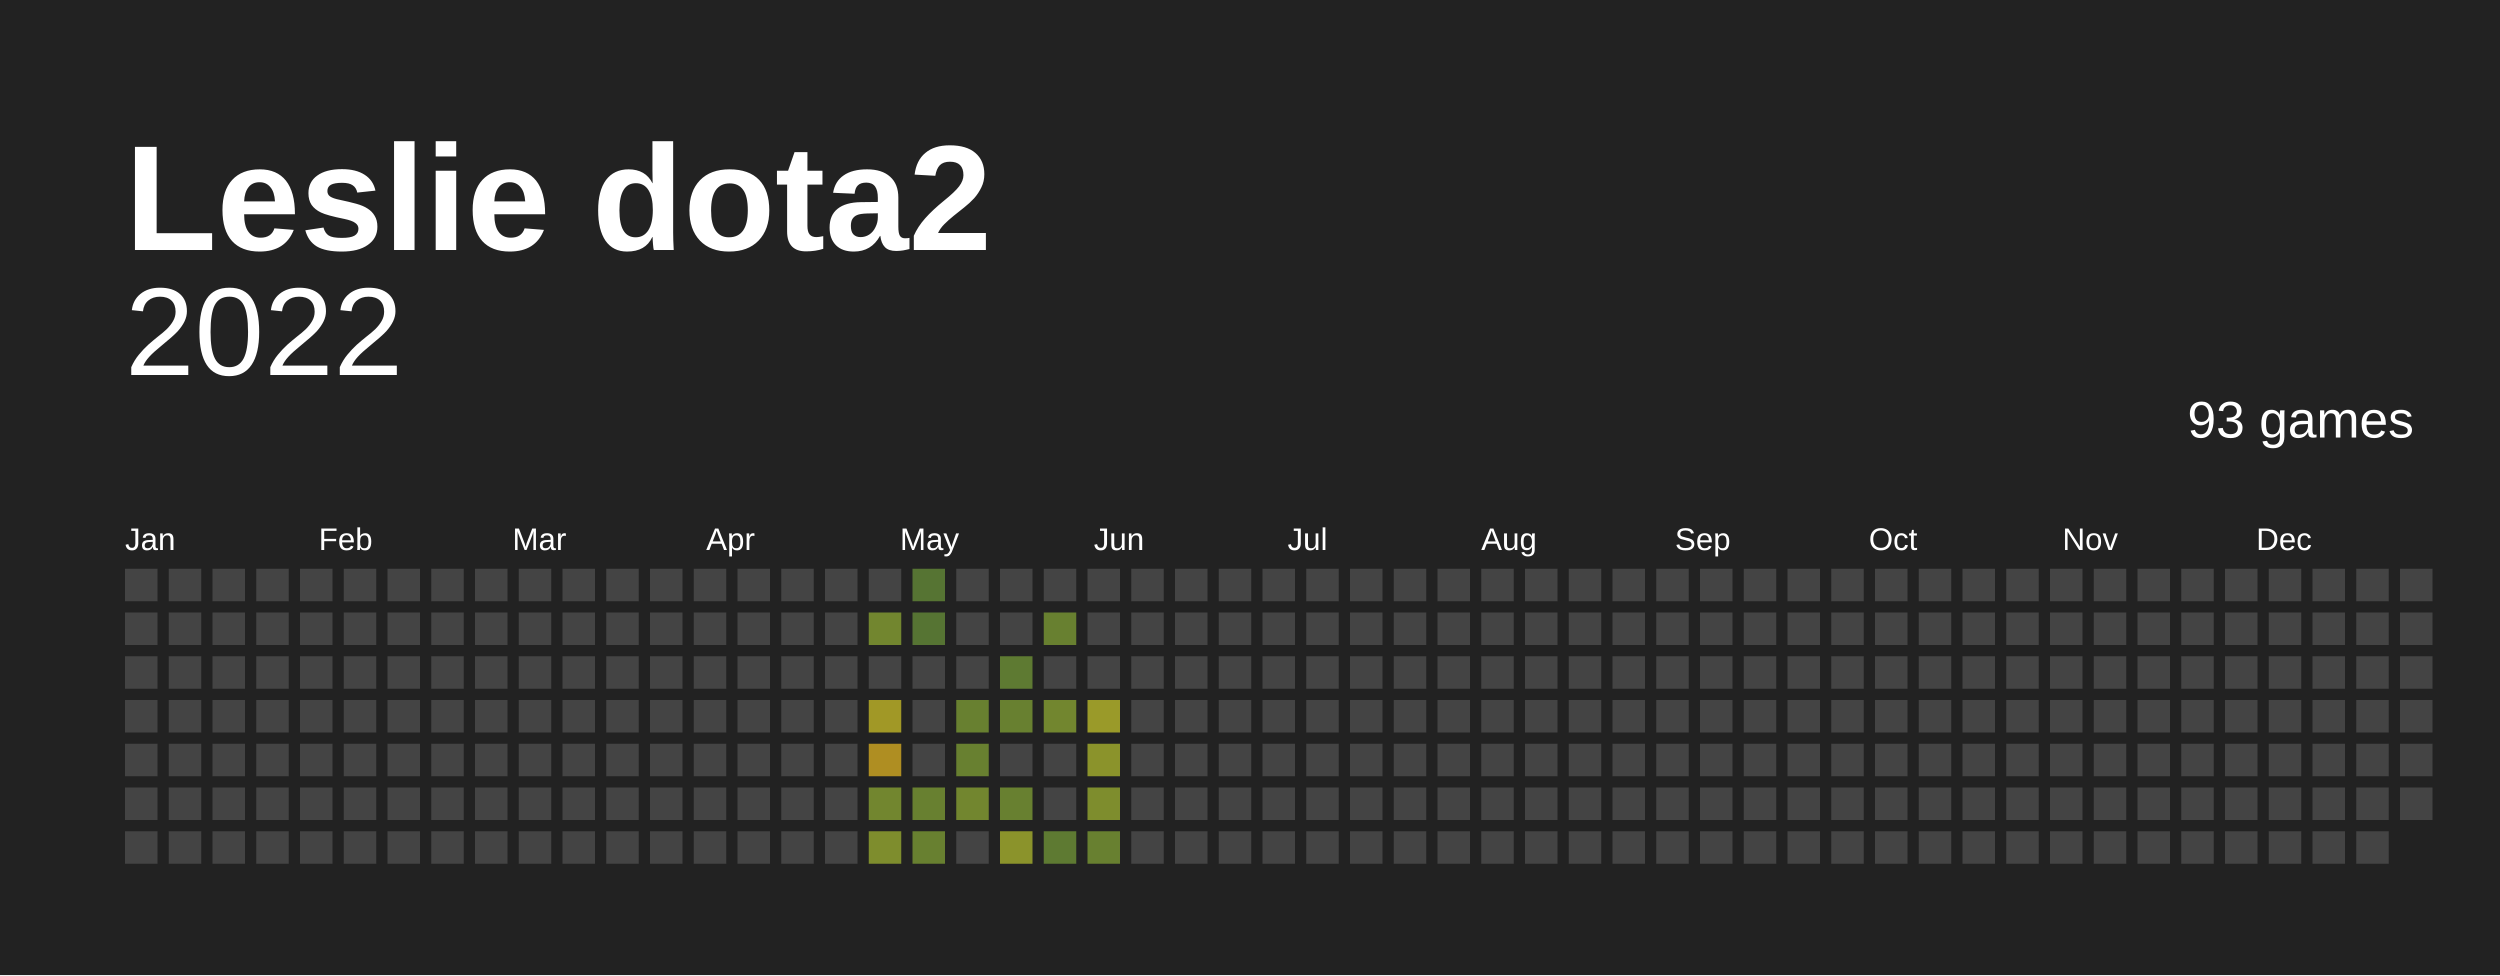
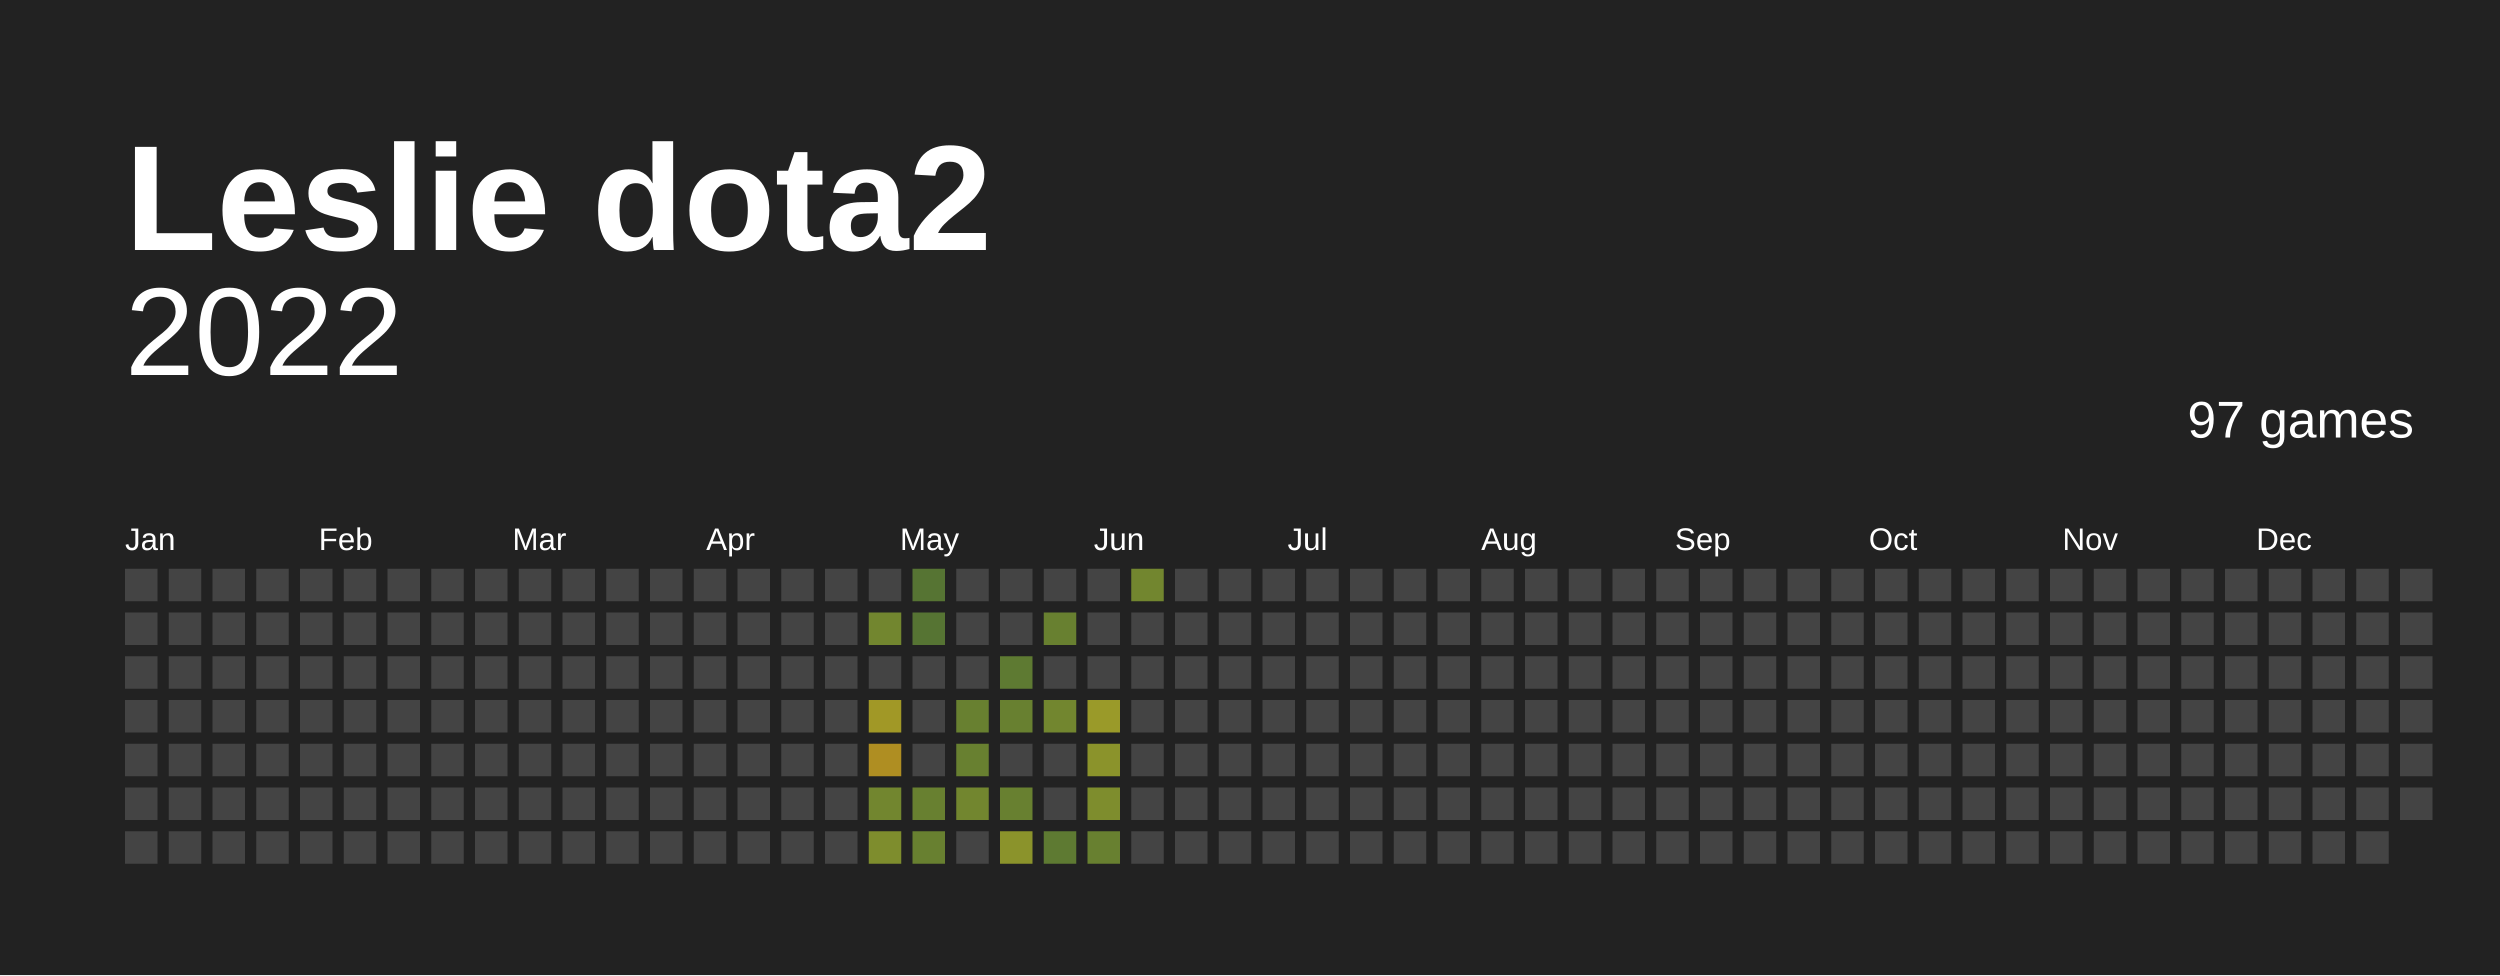
<svg xmlns="http://www.w3.org/2000/svg" baseProfile="full" height="78mm" version="1.1" viewBox="0,0,200,78" width="200mm">
  <defs />
  <rect fill="#222222" height="78" width="200" x="0" y="0" />
  <text fill="#FFFFFF" style="font-size:12px; font-family:Arial; font-weight:bold;" x="10" y="20">Leslie dota2</text>
  <text alignment-baseline="hanging" fill="#FFFFFF" style="font-size:10.0px; font-family:Arial;" x="10" y="30">2022</text>
-   <text alignment-baseline="hanging" fill="#FFFFFF" style="font-size:4.125px; font-family:Arial;" x="175" y="35">93 games</text>
+   <text alignment-baseline="hanging" fill="#FFFFFF" style="font-size:4.125px; font-family:Arial;" x="175" y="35">97 games</text>
  <text fill="#FFFFFF" style="font-size:2.5px; font-family:Arial" x="10.0" y="44">Jan</text>
  <text fill="#FFFFFF" style="font-size:2.5px; font-family:Arial" x="25.5" y="44">Feb</text>
  <text fill="#FFFFFF" style="font-size:2.5px; font-family:Arial" x="41.0" y="44">Mar</text>
  <text fill="#FFFFFF" style="font-size:2.5px; font-family:Arial" x="56.5" y="44">Apr</text>
  <text fill="#FFFFFF" style="font-size:2.5px; font-family:Arial" x="72.0" y="44">May</text>
  <text fill="#FFFFFF" style="font-size:2.5px; font-family:Arial" x="87.5" y="44">Jun</text>
  <text fill="#FFFFFF" style="font-size:2.5px; font-family:Arial" x="103.0" y="44">Jul</text>
  <text fill="#FFFFFF" style="font-size:2.5px; font-family:Arial" x="118.5" y="44">Aug</text>
  <text fill="#FFFFFF" style="font-size:2.5px; font-family:Arial" x="134.0" y="44">Sep</text>
  <text fill="#FFFFFF" style="font-size:2.5px; font-family:Arial" x="149.5" y="44">Oct</text>
  <text fill="#FFFFFF" style="font-size:2.5px; font-family:Arial" x="165.0" y="44">Nov</text>
  <text fill="#FFFFFF" style="font-size:2.5px; font-family:Arial" x="180.5" y="44">Dec</text>
  <rect fill="#444444" height="2.6" width="2.6" x="10.0" y="45.5" />
  <rect fill="#444444" height="2.6" width="2.6" x="10.0" y="49.0" />
  <rect fill="#444444" height="2.6" width="2.6" x="10.0" y="52.5" />
  <rect fill="#444444" height="2.6" width="2.6" x="10.0" y="56.0" />
  <rect fill="#444444" height="2.6" width="2.6" x="10.0" y="59.5" />
  <rect fill="#444444" height="2.6" width="2.6" x="10.0" y="63.0" />
  <rect fill="#444444" height="2.6" width="2.6" x="10.0" y="66.5" />
  <rect fill="#444444" height="2.6" width="2.6" x="13.5" y="45.5" />
  <rect fill="#444444" height="2.6" width="2.6" x="13.5" y="49.0" />
  <rect fill="#444444" height="2.6" width="2.6" x="13.5" y="52.5" />
  <rect fill="#444444" height="2.6" width="2.6" x="13.5" y="56.0" />
  <rect fill="#444444" height="2.6" width="2.6" x="13.5" y="59.5" />
  <rect fill="#444444" height="2.6" width="2.6" x="13.5" y="63.0" />
  <rect fill="#444444" height="2.6" width="2.6" x="13.5" y="66.5" />
  <rect fill="#444444" height="2.6" width="2.6" x="17.0" y="45.5" />
  <rect fill="#444444" height="2.6" width="2.6" x="17.0" y="49.0" />
  <rect fill="#444444" height="2.6" width="2.6" x="17.0" y="52.5" />
  <rect fill="#444444" height="2.6" width="2.6" x="17.0" y="56.0" />
  <rect fill="#444444" height="2.6" width="2.6" x="17.0" y="59.5" />
  <rect fill="#444444" height="2.6" width="2.6" x="17.0" y="63.0" />
  <rect fill="#444444" height="2.6" width="2.6" x="17.0" y="66.5" />
  <rect fill="#444444" height="2.6" width="2.6" x="20.5" y="45.5" />
  <rect fill="#444444" height="2.6" width="2.6" x="20.5" y="49.0" />
  <rect fill="#444444" height="2.6" width="2.6" x="20.5" y="52.5" />
  <rect fill="#444444" height="2.6" width="2.6" x="20.5" y="56.0" />
  <rect fill="#444444" height="2.6" width="2.6" x="20.5" y="59.5" />
  <rect fill="#444444" height="2.6" width="2.6" x="20.5" y="63.0" />
  <rect fill="#444444" height="2.6" width="2.6" x="20.5" y="66.5" />
  <rect fill="#444444" height="2.6" width="2.6" x="24.0" y="45.5" />
  <rect fill="#444444" height="2.6" width="2.6" x="24.0" y="49.0" />
  <rect fill="#444444" height="2.6" width="2.6" x="24.0" y="52.5" />
  <rect fill="#444444" height="2.6" width="2.6" x="24.0" y="56.0" />
  <rect fill="#444444" height="2.6" width="2.6" x="24.0" y="59.5" />
  <rect fill="#444444" height="2.6" width="2.6" x="24.0" y="63.0" />
  <rect fill="#444444" height="2.6" width="2.6" x="24.0" y="66.5" />
  <rect fill="#444444" height="2.6" width="2.6" x="27.5" y="45.5" />
  <rect fill="#444444" height="2.6" width="2.6" x="27.5" y="49.0" />
  <rect fill="#444444" height="2.6" width="2.6" x="27.5" y="52.5" />
  <rect fill="#444444" height="2.6" width="2.6" x="27.5" y="56.0" />
  <rect fill="#444444" height="2.6" width="2.6" x="27.5" y="59.5" />
  <rect fill="#444444" height="2.6" width="2.6" x="27.5" y="63.0" />
  <rect fill="#444444" height="2.6" width="2.6" x="27.5" y="66.5" />
  <rect fill="#444444" height="2.6" width="2.6" x="31.0" y="45.5" />
  <rect fill="#444444" height="2.6" width="2.6" x="31.0" y="49.0" />
  <rect fill="#444444" height="2.6" width="2.6" x="31.0" y="52.5" />
  <rect fill="#444444" height="2.6" width="2.6" x="31.0" y="56.0" />
  <rect fill="#444444" height="2.6" width="2.6" x="31.0" y="59.5" />
  <rect fill="#444444" height="2.6" width="2.6" x="31.0" y="63.0" />
  <rect fill="#444444" height="2.6" width="2.6" x="31.0" y="66.5" />
  <rect fill="#444444" height="2.6" width="2.6" x="34.5" y="45.5" />
  <rect fill="#444444" height="2.6" width="2.6" x="34.5" y="49.0" />
  <rect fill="#444444" height="2.6" width="2.6" x="34.5" y="52.5" />
  <rect fill="#444444" height="2.6" width="2.6" x="34.5" y="56.0" />
  <rect fill="#444444" height="2.6" width="2.6" x="34.5" y="59.5" />
  <rect fill="#444444" height="2.6" width="2.6" x="34.5" y="63.0" />
  <rect fill="#444444" height="2.6" width="2.6" x="34.5" y="66.5" />
  <rect fill="#444444" height="2.6" width="2.6" x="38.0" y="45.5" />
  <rect fill="#444444" height="2.6" width="2.6" x="38.0" y="49.0" />
  <rect fill="#444444" height="2.6" width="2.6" x="38.0" y="52.5" />
  <rect fill="#444444" height="2.6" width="2.6" x="38.0" y="56.0" />
  <rect fill="#444444" height="2.6" width="2.6" x="38.0" y="59.5" />
  <rect fill="#444444" height="2.6" width="2.6" x="38.0" y="63.0" />
  <rect fill="#444444" height="2.6" width="2.6" x="38.0" y="66.5" />
  <rect fill="#444444" height="2.6" width="2.6" x="41.5" y="45.5" />
  <rect fill="#444444" height="2.6" width="2.6" x="41.5" y="49.0" />
  <rect fill="#444444" height="2.6" width="2.6" x="41.5" y="52.5" />
  <rect fill="#444444" height="2.6" width="2.6" x="41.5" y="56.0" />
  <rect fill="#444444" height="2.6" width="2.6" x="41.5" y="59.5" />
  <rect fill="#444444" height="2.6" width="2.6" x="41.5" y="63.0" />
  <rect fill="#444444" height="2.6" width="2.6" x="41.5" y="66.5" />
  <rect fill="#444444" height="2.6" width="2.6" x="45.0" y="45.5" />
  <rect fill="#444444" height="2.6" width="2.6" x="45.0" y="49.0" />
  <rect fill="#444444" height="2.6" width="2.6" x="45.0" y="52.5" />
  <rect fill="#444444" height="2.6" width="2.6" x="45.0" y="56.0" />
  <rect fill="#444444" height="2.6" width="2.6" x="45.0" y="59.5" />
  <rect fill="#444444" height="2.6" width="2.6" x="45.0" y="63.0" />
  <rect fill="#444444" height="2.6" width="2.6" x="45.0" y="66.5" />
  <rect fill="#444444" height="2.6" width="2.6" x="48.5" y="45.5" />
  <rect fill="#444444" height="2.6" width="2.6" x="48.5" y="49.0" />
  <rect fill="#444444" height="2.6" width="2.6" x="48.5" y="52.5" />
  <rect fill="#444444" height="2.6" width="2.6" x="48.5" y="56.0" />
  <rect fill="#444444" height="2.6" width="2.6" x="48.5" y="59.5" />
  <rect fill="#444444" height="2.6" width="2.6" x="48.5" y="63.0" />
  <rect fill="#444444" height="2.6" width="2.6" x="48.5" y="66.5" />
  <rect fill="#444444" height="2.6" width="2.6" x="52.0" y="45.5" />
  <rect fill="#444444" height="2.6" width="2.6" x="52.0" y="49.0" />
  <rect fill="#444444" height="2.6" width="2.6" x="52.0" y="52.5" />
  <rect fill="#444444" height="2.6" width="2.6" x="52.0" y="56.0" />
  <rect fill="#444444" height="2.6" width="2.6" x="52.0" y="59.5" />
  <rect fill="#444444" height="2.6" width="2.6" x="52.0" y="63.0" />
  <rect fill="#444444" height="2.6" width="2.6" x="52.0" y="66.5" />
  <rect fill="#444444" height="2.6" width="2.6" x="55.5" y="45.5" />
  <rect fill="#444444" height="2.6" width="2.6" x="55.5" y="49.0" />
  <rect fill="#444444" height="2.6" width="2.6" x="55.5" y="52.5" />
  <rect fill="#444444" height="2.6" width="2.6" x="55.5" y="56.0" />
  <rect fill="#444444" height="2.6" width="2.6" x="55.5" y="59.5" />
  <rect fill="#444444" height="2.6" width="2.6" x="55.5" y="63.0" />
  <rect fill="#444444" height="2.6" width="2.6" x="55.5" y="66.5" />
  <rect fill="#444444" height="2.6" width="2.6" x="59.0" y="45.5" />
  <rect fill="#444444" height="2.6" width="2.6" x="59.0" y="49.0" />
  <rect fill="#444444" height="2.6" width="2.6" x="59.0" y="52.5" />
  <rect fill="#444444" height="2.6" width="2.6" x="59.0" y="56.0" />
  <rect fill="#444444" height="2.6" width="2.6" x="59.0" y="59.5" />
  <rect fill="#444444" height="2.6" width="2.6" x="59.0" y="63.0" />
  <rect fill="#444444" height="2.6" width="2.6" x="59.0" y="66.5" />
  <rect fill="#444444" height="2.6" width="2.6" x="62.5" y="45.5" />
  <rect fill="#444444" height="2.6" width="2.6" x="62.5" y="49.0" />
  <rect fill="#444444" height="2.6" width="2.6" x="62.5" y="52.5" />
  <rect fill="#444444" height="2.6" width="2.6" x="62.5" y="56.0" />
  <rect fill="#444444" height="2.6" width="2.6" x="62.5" y="59.5" />
  <rect fill="#444444" height="2.6" width="2.6" x="62.5" y="63.0" />
  <rect fill="#444444" height="2.6" width="2.6" x="62.5" y="66.5" />
  <rect fill="#444444" height="2.6" width="2.6" x="66.0" y="45.5" />
  <rect fill="#444444" height="2.6" width="2.6" x="66.0" y="49.0" />
  <rect fill="#444444" height="2.6" width="2.6" x="66.0" y="52.5" />
  <rect fill="#444444" height="2.6" width="2.6" x="66.0" y="56.0" />
  <rect fill="#444444" height="2.6" width="2.6" x="66.0" y="59.5" />
  <rect fill="#444444" height="2.6" width="2.6" x="66.0" y="63.0" />
  <rect fill="#444444" height="2.6" width="2.6" x="66.0" y="66.5" />
  <rect fill="#444444" height="2.6" width="2.6" x="69.5" y="45.5" />
  <rect fill="#72862f" height="2.6" width="2.6" x="69.5" y="49.0" />
  <rect fill="#444444" height="2.6" width="2.6" x="69.5" y="52.5" />
  <rect fill="#a19826" height="2.6" width="2.6" x="69.5" y="56.0" />
  <rect fill="#af8e22" height="2.6" width="2.6" x="69.5" y="59.5" />
  <rect fill="#72862f" height="2.6" width="2.6" x="69.5" y="63.0" />
  <rect fill="#7e8d2d" height="2.6" width="2.6" x="69.5" y="66.5" />
  <rect fill="#567433" height="2.6" width="2.6" x="73.0" y="45.5" />
  <rect fill="#567433" height="2.6" width="2.6" x="73.0" y="49.0" />
  <rect fill="#444444" height="2.6" width="2.6" x="73.0" y="52.5" />
  <rect fill="#444444" height="2.6" width="2.6" x="73.0" y="56.0" />
  <rect fill="#444444" height="2.6" width="2.6" x="73.0" y="59.5" />
  <rect fill="#688030" height="2.6" width="2.6" x="73.0" y="63.0" />
  <rect fill="#688030" height="2.6" width="2.6" x="73.0" y="66.5" />
  <rect fill="#444444" height="2.6" width="2.6" x="76.5" y="45.5" />
  <rect fill="#444444" height="2.6" width="2.6" x="76.5" y="49.0" />
  <rect fill="#444444" height="2.6" width="2.6" x="76.5" y="52.5" />
  <rect fill="#688030" height="2.6" width="2.6" x="76.5" y="56.0" />
  <rect fill="#688030" height="2.6" width="2.6" x="76.5" y="59.5" />
  <rect fill="#72862f" height="2.6" width="2.6" x="76.5" y="63.0" />
  <rect fill="#444444" height="2.6" width="2.6" x="76.5" y="66.5" />
  <rect fill="#444444" height="2.6" width="2.6" x="80.0" y="45.5" />
  <rect fill="#444444" height="2.6" width="2.6" x="80.0" y="49.0" />
  <rect fill="#5e7a32" height="2.6" width="2.6" x="80.0" y="52.5" />
  <rect fill="#688030" height="2.6" width="2.6" x="80.0" y="56.0" />
  <rect fill="#444444" height="2.6" width="2.6" x="80.0" y="59.5" />
  <rect fill="#688030" height="2.6" width="2.6" x="80.0" y="63.0" />
  <rect fill="#8b932b" height="2.6" width="2.6" x="80.0" y="66.5" />
  <rect fill="#444444" height="2.6" width="2.6" x="83.5" y="45.5" />
  <rect fill="#688030" height="2.6" width="2.6" x="83.5" y="49.0" />
  <rect fill="#444444" height="2.6" width="2.6" x="83.5" y="52.5" />
  <rect fill="#72862f" height="2.6" width="2.6" x="83.5" y="56.0" />
  <rect fill="#444444" height="2.6" width="2.6" x="83.5" y="59.5" />
  <rect fill="#444444" height="2.6" width="2.6" x="83.5" y="63.0" />
  <rect fill="#5e7a32" height="2.6" width="2.6" x="83.5" y="66.5" />
  <rect fill="#444444" height="2.6" width="2.6" x="87.0" y="45.5" />
  <rect fill="#444444" height="2.6" width="2.6" x="87.0" y="49.0" />
  <rect fill="#444444" height="2.6" width="2.6" x="87.0" y="52.5" />
  <rect fill="#9a9a29" height="2.6" width="2.6" x="87.0" y="56.0" />
  <rect fill="#8b932b" height="2.6" width="2.6" x="87.0" y="59.5" />
  <rect fill="#7e8d2d" height="2.6" width="2.6" x="87.0" y="63.0" />
  <rect fill="#688030" height="2.6" width="2.6" x="87.0" y="66.5" />
-   <rect fill="#444444" height="2.6" width="2.6" x="90.5" y="45.5" />
+   <rect fill="#72862f" height="2.6" width="2.6" x="90.5" y="45.5" />
  <rect fill="#444444" height="2.6" width="2.6" x="90.5" y="49.0" />
  <rect fill="#444444" height="2.6" width="2.6" x="90.5" y="52.5" />
  <rect fill="#444444" height="2.6" width="2.6" x="90.5" y="56.0" />
  <rect fill="#444444" height="2.6" width="2.6" x="90.5" y="59.5" />
  <rect fill="#444444" height="2.6" width="2.6" x="90.5" y="63.0" />
  <rect fill="#444444" height="2.6" width="2.6" x="90.5" y="66.5" />
  <rect fill="#444444" height="2.6" width="2.6" x="94.0" y="45.5" />
  <rect fill="#444444" height="2.6" width="2.6" x="94.0" y="49.0" />
  <rect fill="#444444" height="2.6" width="2.6" x="94.0" y="52.5" />
  <rect fill="#444444" height="2.6" width="2.6" x="94.0" y="56.0" />
  <rect fill="#444444" height="2.6" width="2.6" x="94.0" y="59.5" />
  <rect fill="#444444" height="2.6" width="2.6" x="94.0" y="63.0" />
  <rect fill="#444444" height="2.6" width="2.6" x="94.0" y="66.5" />
  <rect fill="#444444" height="2.6" width="2.6" x="97.5" y="45.5" />
  <rect fill="#444444" height="2.6" width="2.6" x="97.5" y="49.0" />
  <rect fill="#444444" height="2.6" width="2.6" x="97.5" y="52.5" />
  <rect fill="#444444" height="2.6" width="2.6" x="97.5" y="56.0" />
  <rect fill="#444444" height="2.6" width="2.6" x="97.5" y="59.5" />
  <rect fill="#444444" height="2.6" width="2.6" x="97.5" y="63.0" />
  <rect fill="#444444" height="2.6" width="2.6" x="97.5" y="66.5" />
  <rect fill="#444444" height="2.6" width="2.6" x="101.0" y="45.5" />
  <rect fill="#444444" height="2.6" width="2.6" x="101.0" y="49.0" />
  <rect fill="#444444" height="2.6" width="2.6" x="101.0" y="52.5" />
  <rect fill="#444444" height="2.6" width="2.6" x="101.0" y="56.0" />
  <rect fill="#444444" height="2.6" width="2.6" x="101.0" y="59.5" />
  <rect fill="#444444" height="2.6" width="2.6" x="101.0" y="63.0" />
  <rect fill="#444444" height="2.6" width="2.6" x="101.0" y="66.5" />
  <rect fill="#444444" height="2.6" width="2.6" x="104.5" y="45.5" />
  <rect fill="#444444" height="2.6" width="2.6" x="104.5" y="49.0" />
  <rect fill="#444444" height="2.6" width="2.6" x="104.5" y="52.5" />
  <rect fill="#444444" height="2.6" width="2.6" x="104.5" y="56.0" />
  <rect fill="#444444" height="2.6" width="2.6" x="104.5" y="59.5" />
  <rect fill="#444444" height="2.6" width="2.6" x="104.5" y="63.0" />
  <rect fill="#444444" height="2.6" width="2.6" x="104.5" y="66.5" />
  <rect fill="#444444" height="2.6" width="2.6" x="108.0" y="45.5" />
  <rect fill="#444444" height="2.6" width="2.6" x="108.0" y="49.0" />
  <rect fill="#444444" height="2.6" width="2.6" x="108.0" y="52.5" />
  <rect fill="#444444" height="2.6" width="2.6" x="108.0" y="56.0" />
  <rect fill="#444444" height="2.6" width="2.6" x="108.0" y="59.5" />
  <rect fill="#444444" height="2.6" width="2.6" x="108.0" y="63.0" />
  <rect fill="#444444" height="2.6" width="2.6" x="108.0" y="66.5" />
  <rect fill="#444444" height="2.6" width="2.6" x="111.5" y="45.5" />
  <rect fill="#444444" height="2.6" width="2.6" x="111.5" y="49.0" />
  <rect fill="#444444" height="2.6" width="2.6" x="111.5" y="52.5" />
  <rect fill="#444444" height="2.6" width="2.6" x="111.5" y="56.0" />
  <rect fill="#444444" height="2.6" width="2.6" x="111.5" y="59.5" />
  <rect fill="#444444" height="2.6" width="2.6" x="111.5" y="63.0" />
  <rect fill="#444444" height="2.6" width="2.6" x="111.5" y="66.5" />
  <rect fill="#444444" height="2.6" width="2.6" x="115.0" y="45.5" />
  <rect fill="#444444" height="2.6" width="2.6" x="115.0" y="49.0" />
  <rect fill="#444444" height="2.6" width="2.6" x="115.0" y="52.5" />
  <rect fill="#444444" height="2.6" width="2.6" x="115.0" y="56.0" />
  <rect fill="#444444" height="2.6" width="2.6" x="115.0" y="59.5" />
  <rect fill="#444444" height="2.6" width="2.6" x="115.0" y="63.0" />
  <rect fill="#444444" height="2.6" width="2.6" x="115.0" y="66.5" />
  <rect fill="#444444" height="2.6" width="2.6" x="118.5" y="45.5" />
  <rect fill="#444444" height="2.6" width="2.6" x="118.5" y="49.0" />
  <rect fill="#444444" height="2.6" width="2.6" x="118.5" y="52.5" />
  <rect fill="#444444" height="2.6" width="2.6" x="118.5" y="56.0" />
  <rect fill="#444444" height="2.6" width="2.6" x="118.5" y="59.5" />
  <rect fill="#444444" height="2.6" width="2.6" x="118.5" y="63.0" />
  <rect fill="#444444" height="2.6" width="2.6" x="118.5" y="66.5" />
  <rect fill="#444444" height="2.6" width="2.6" x="122.0" y="45.5" />
  <rect fill="#444444" height="2.6" width="2.6" x="122.0" y="49.0" />
  <rect fill="#444444" height="2.6" width="2.6" x="122.0" y="52.5" />
  <rect fill="#444444" height="2.6" width="2.6" x="122.0" y="56.0" />
  <rect fill="#444444" height="2.6" width="2.6" x="122.0" y="59.5" />
  <rect fill="#444444" height="2.6" width="2.6" x="122.0" y="63.0" />
  <rect fill="#444444" height="2.6" width="2.6" x="122.0" y="66.5" />
  <rect fill="#444444" height="2.6" width="2.6" x="125.5" y="45.5" />
  <rect fill="#444444" height="2.6" width="2.6" x="125.5" y="49.0" />
  <rect fill="#444444" height="2.6" width="2.6" x="125.5" y="52.5" />
  <rect fill="#444444" height="2.6" width="2.6" x="125.5" y="56.0" />
  <rect fill="#444444" height="2.6" width="2.6" x="125.5" y="59.5" />
  <rect fill="#444444" height="2.6" width="2.6" x="125.5" y="63.0" />
  <rect fill="#444444" height="2.6" width="2.6" x="125.5" y="66.5" />
  <rect fill="#444444" height="2.6" width="2.6" x="129.0" y="45.5" />
  <rect fill="#444444" height="2.6" width="2.6" x="129.0" y="49.0" />
  <rect fill="#444444" height="2.6" width="2.6" x="129.0" y="52.5" />
  <rect fill="#444444" height="2.6" width="2.6" x="129.0" y="56.0" />
  <rect fill="#444444" height="2.6" width="2.6" x="129.0" y="59.5" />
  <rect fill="#444444" height="2.6" width="2.6" x="129.0" y="63.0" />
  <rect fill="#444444" height="2.6" width="2.6" x="129.0" y="66.5" />
  <rect fill="#444444" height="2.6" width="2.6" x="132.5" y="45.5" />
  <rect fill="#444444" height="2.6" width="2.6" x="132.5" y="49.0" />
  <rect fill="#444444" height="2.6" width="2.6" x="132.5" y="52.5" />
  <rect fill="#444444" height="2.6" width="2.6" x="132.5" y="56.0" />
  <rect fill="#444444" height="2.6" width="2.6" x="132.5" y="59.5" />
  <rect fill="#444444" height="2.6" width="2.6" x="132.5" y="63.0" />
  <rect fill="#444444" height="2.6" width="2.6" x="132.5" y="66.5" />
  <rect fill="#444444" height="2.6" width="2.6" x="136.0" y="45.5" />
  <rect fill="#444444" height="2.6" width="2.6" x="136.0" y="49.0" />
  <rect fill="#444444" height="2.6" width="2.6" x="136.0" y="52.5" />
  <rect fill="#444444" height="2.6" width="2.6" x="136.0" y="56.0" />
  <rect fill="#444444" height="2.6" width="2.6" x="136.0" y="59.5" />
  <rect fill="#444444" height="2.6" width="2.6" x="136.0" y="63.0" />
  <rect fill="#444444" height="2.6" width="2.6" x="136.0" y="66.5" />
  <rect fill="#444444" height="2.6" width="2.6" x="139.5" y="45.5" />
  <rect fill="#444444" height="2.6" width="2.6" x="139.5" y="49.0" />
  <rect fill="#444444" height="2.6" width="2.6" x="139.5" y="52.5" />
  <rect fill="#444444" height="2.6" width="2.6" x="139.5" y="56.0" />
  <rect fill="#444444" height="2.6" width="2.6" x="139.5" y="59.5" />
  <rect fill="#444444" height="2.6" width="2.6" x="139.5" y="63.0" />
  <rect fill="#444444" height="2.6" width="2.6" x="139.5" y="66.5" />
  <rect fill="#444444" height="2.6" width="2.6" x="143.0" y="45.5" />
  <rect fill="#444444" height="2.6" width="2.6" x="143.0" y="49.0" />
  <rect fill="#444444" height="2.6" width="2.6" x="143.0" y="52.5" />
  <rect fill="#444444" height="2.6" width="2.6" x="143.0" y="56.0" />
  <rect fill="#444444" height="2.6" width="2.6" x="143.0" y="59.5" />
  <rect fill="#444444" height="2.6" width="2.6" x="143.0" y="63.0" />
  <rect fill="#444444" height="2.6" width="2.6" x="143.0" y="66.5" />
  <rect fill="#444444" height="2.6" width="2.6" x="146.5" y="45.5" />
  <rect fill="#444444" height="2.6" width="2.6" x="146.5" y="49.0" />
  <rect fill="#444444" height="2.6" width="2.6" x="146.5" y="52.5" />
  <rect fill="#444444" height="2.6" width="2.6" x="146.5" y="56.0" />
  <rect fill="#444444" height="2.6" width="2.6" x="146.5" y="59.5" />
  <rect fill="#444444" height="2.6" width="2.6" x="146.5" y="63.0" />
  <rect fill="#444444" height="2.6" width="2.6" x="146.5" y="66.5" />
  <rect fill="#444444" height="2.6" width="2.6" x="150.0" y="45.5" />
  <rect fill="#444444" height="2.6" width="2.6" x="150.0" y="49.0" />
  <rect fill="#444444" height="2.6" width="2.6" x="150.0" y="52.5" />
  <rect fill="#444444" height="2.6" width="2.6" x="150.0" y="56.0" />
  <rect fill="#444444" height="2.6" width="2.6" x="150.0" y="59.5" />
  <rect fill="#444444" height="2.6" width="2.6" x="150.0" y="63.0" />
  <rect fill="#444444" height="2.6" width="2.6" x="150.0" y="66.5" />
  <rect fill="#444444" height="2.6" width="2.6" x="153.5" y="45.5" />
  <rect fill="#444444" height="2.6" width="2.6" x="153.5" y="49.0" />
  <rect fill="#444444" height="2.6" width="2.6" x="153.5" y="52.5" />
  <rect fill="#444444" height="2.6" width="2.6" x="153.5" y="56.0" />
  <rect fill="#444444" height="2.6" width="2.6" x="153.5" y="59.5" />
  <rect fill="#444444" height="2.6" width="2.6" x="153.5" y="63.0" />
  <rect fill="#444444" height="2.6" width="2.6" x="153.5" y="66.5" />
  <rect fill="#444444" height="2.6" width="2.6" x="157.0" y="45.5" />
  <rect fill="#444444" height="2.6" width="2.6" x="157.0" y="49.0" />
  <rect fill="#444444" height="2.6" width="2.6" x="157.0" y="52.5" />
  <rect fill="#444444" height="2.6" width="2.6" x="157.0" y="56.0" />
  <rect fill="#444444" height="2.6" width="2.6" x="157.0" y="59.5" />
  <rect fill="#444444" height="2.6" width="2.6" x="157.0" y="63.0" />
  <rect fill="#444444" height="2.6" width="2.6" x="157.0" y="66.5" />
  <rect fill="#444444" height="2.6" width="2.6" x="160.5" y="45.5" />
  <rect fill="#444444" height="2.6" width="2.6" x="160.5" y="49.0" />
  <rect fill="#444444" height="2.6" width="2.6" x="160.5" y="52.5" />
  <rect fill="#444444" height="2.6" width="2.6" x="160.5" y="56.0" />
  <rect fill="#444444" height="2.6" width="2.6" x="160.5" y="59.5" />
  <rect fill="#444444" height="2.6" width="2.6" x="160.5" y="63.0" />
  <rect fill="#444444" height="2.6" width="2.6" x="160.5" y="66.5" />
  <rect fill="#444444" height="2.6" width="2.6" x="164.0" y="45.5" />
  <rect fill="#444444" height="2.6" width="2.6" x="164.0" y="49.0" />
  <rect fill="#444444" height="2.6" width="2.6" x="164.0" y="52.5" />
  <rect fill="#444444" height="2.6" width="2.6" x="164.0" y="56.0" />
  <rect fill="#444444" height="2.6" width="2.6" x="164.0" y="59.5" />
  <rect fill="#444444" height="2.6" width="2.6" x="164.0" y="63.0" />
  <rect fill="#444444" height="2.6" width="2.6" x="164.0" y="66.5" />
  <rect fill="#444444" height="2.6" width="2.6" x="167.5" y="45.5" />
  <rect fill="#444444" height="2.6" width="2.6" x="167.5" y="49.0" />
  <rect fill="#444444" height="2.6" width="2.6" x="167.5" y="52.5" />
  <rect fill="#444444" height="2.6" width="2.6" x="167.5" y="56.0" />
  <rect fill="#444444" height="2.6" width="2.6" x="167.5" y="59.5" />
  <rect fill="#444444" height="2.6" width="2.6" x="167.5" y="63.0" />
  <rect fill="#444444" height="2.6" width="2.6" x="167.5" y="66.5" />
  <rect fill="#444444" height="2.6" width="2.6" x="171.0" y="45.5" />
  <rect fill="#444444" height="2.6" width="2.6" x="171.0" y="49.0" />
  <rect fill="#444444" height="2.6" width="2.6" x="171.0" y="52.5" />
  <rect fill="#444444" height="2.6" width="2.6" x="171.0" y="56.0" />
  <rect fill="#444444" height="2.6" width="2.6" x="171.0" y="59.5" />
  <rect fill="#444444" height="2.6" width="2.6" x="171.0" y="63.0" />
  <rect fill="#444444" height="2.6" width="2.6" x="171.0" y="66.5" />
  <rect fill="#444444" height="2.6" width="2.6" x="174.5" y="45.5" />
  <rect fill="#444444" height="2.6" width="2.6" x="174.5" y="49.0" />
  <rect fill="#444444" height="2.6" width="2.6" x="174.5" y="52.5" />
  <rect fill="#444444" height="2.6" width="2.6" x="174.5" y="56.0" />
  <rect fill="#444444" height="2.6" width="2.6" x="174.5" y="59.5" />
  <rect fill="#444444" height="2.6" width="2.6" x="174.5" y="63.0" />
  <rect fill="#444444" height="2.6" width="2.6" x="174.5" y="66.5" />
  <rect fill="#444444" height="2.6" width="2.6" x="178.0" y="45.5" />
  <rect fill="#444444" height="2.6" width="2.6" x="178.0" y="49.0" />
  <rect fill="#444444" height="2.6" width="2.6" x="178.0" y="52.5" />
  <rect fill="#444444" height="2.6" width="2.6" x="178.0" y="56.0" />
  <rect fill="#444444" height="2.6" width="2.6" x="178.0" y="59.5" />
  <rect fill="#444444" height="2.6" width="2.6" x="178.0" y="63.0" />
  <rect fill="#444444" height="2.6" width="2.6" x="178.0" y="66.5" />
  <rect fill="#444444" height="2.6" width="2.6" x="181.5" y="45.5" />
  <rect fill="#444444" height="2.6" width="2.6" x="181.5" y="49.0" />
  <rect fill="#444444" height="2.6" width="2.6" x="181.5" y="52.5" />
  <rect fill="#444444" height="2.6" width="2.6" x="181.5" y="56.0" />
  <rect fill="#444444" height="2.6" width="2.6" x="181.5" y="59.5" />
  <rect fill="#444444" height="2.6" width="2.6" x="181.5" y="63.0" />
  <rect fill="#444444" height="2.6" width="2.6" x="181.5" y="66.5" />
  <rect fill="#444444" height="2.6" width="2.6" x="185.0" y="45.5" />
  <rect fill="#444444" height="2.6" width="2.6" x="185.0" y="49.0" />
  <rect fill="#444444" height="2.6" width="2.6" x="185.0" y="52.5" />
  <rect fill="#444444" height="2.6" width="2.6" x="185.0" y="56.0" />
  <rect fill="#444444" height="2.6" width="2.6" x="185.0" y="59.5" />
  <rect fill="#444444" height="2.6" width="2.6" x="185.0" y="63.0" />
  <rect fill="#444444" height="2.6" width="2.6" x="185.0" y="66.5" />
  <rect fill="#444444" height="2.6" width="2.6" x="188.5" y="45.5" />
  <rect fill="#444444" height="2.6" width="2.6" x="188.5" y="49.0" />
  <rect fill="#444444" height="2.6" width="2.6" x="188.5" y="52.5" />
  <rect fill="#444444" height="2.6" width="2.6" x="188.5" y="56.0" />
  <rect fill="#444444" height="2.6" width="2.6" x="188.5" y="59.5" />
  <rect fill="#444444" height="2.6" width="2.6" x="188.5" y="63.0" />
  <rect fill="#444444" height="2.6" width="2.6" x="188.5" y="66.5" />
  <rect fill="#444444" height="2.6" width="2.6" x="192.0" y="45.5" />
  <rect fill="#444444" height="2.6" width="2.6" x="192.0" y="49.0" />
  <rect fill="#444444" height="2.6" width="2.6" x="192.0" y="52.5" />
  <rect fill="#444444" height="2.6" width="2.6" x="192.0" y="56.0" />
  <rect fill="#444444" height="2.6" width="2.6" x="192.0" y="59.5" />
  <rect fill="#444444" height="2.6" width="2.6" x="192.0" y="63.0" />
</svg>
